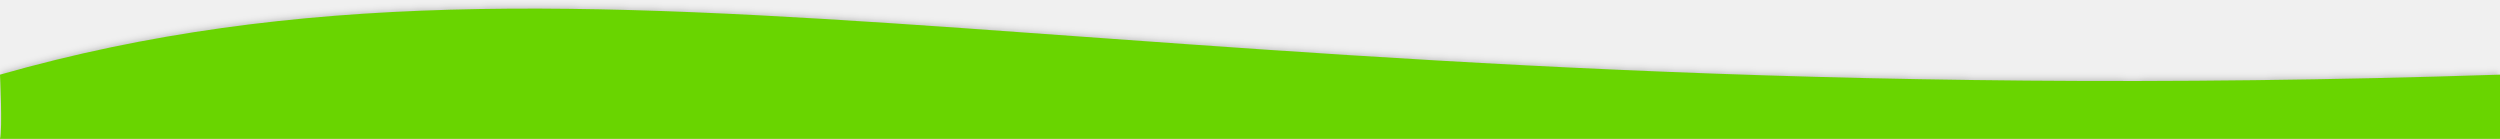
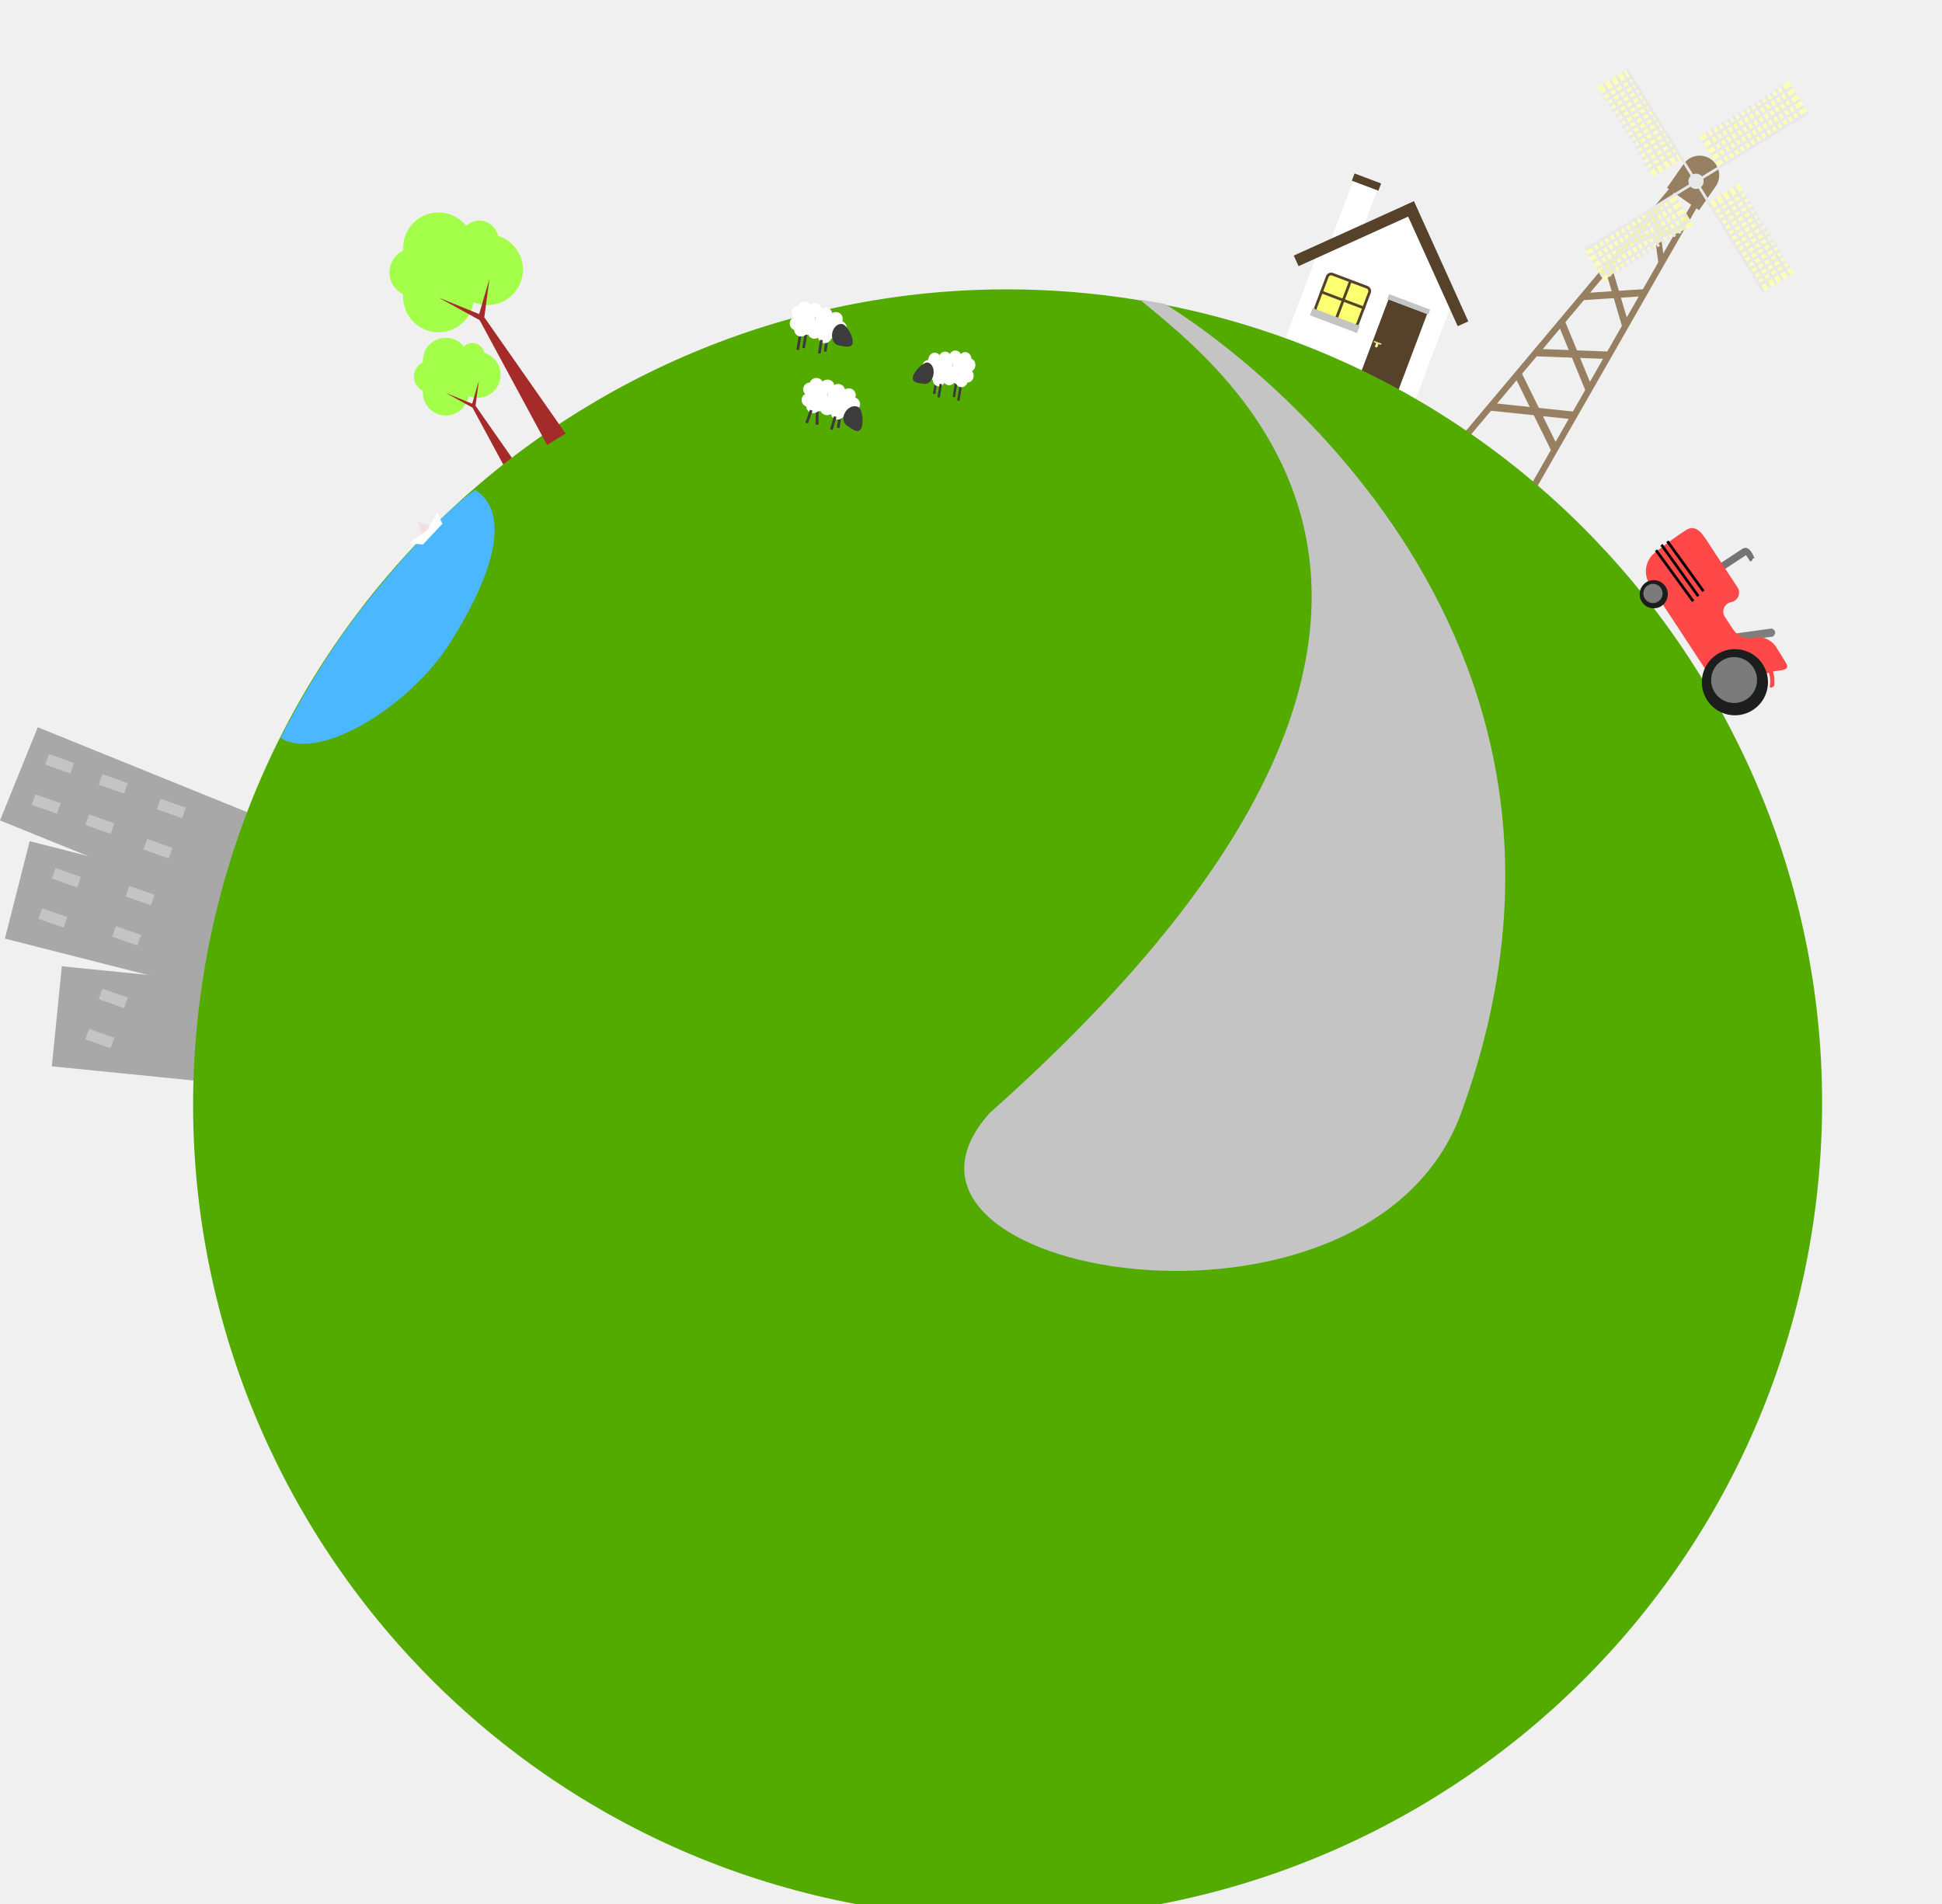
- <svg xmlns="http://www.w3.org/2000/svg" width="1440" height="80" viewBox="0 0 1440 80" fill="none">
-   <g filter="url(#filter0_d)">
-     <path d="M0 43C342.286 -54.299 657.01 68.864 1440 43V80H0C1.49 74.258 0 43 0 43Z" fill="#69D500" />
-   </g>
-   <defs>
-     <filter id="filter0_d" x="-4" y="0.959" width="1448" height="83.041" filterUnits="userSpaceOnUse" color-interpolation-filters="sRGB">
-       <feFlood flood-opacity="0" result="BackgroundImageFix" />
-       <feColorMatrix in="SourceAlpha" type="matrix" values="0 0 0 0 0 0 0 0 0 0 0 0 0 0 0 0 0 0 127 0" />
-       <feOffset />
-       <feGaussianBlur stdDeviation="2" />
-       <feColorMatrix type="matrix" values="0 0 0 0 0 0 0 0 0 0 0 0 0 0 0 0 0 0 0.25 0" />
-       <feBlend mode="normal" in2="BackgroundImageFix" result="effect1_dropShadow" />
-       <feBlend mode="normal" in="SourceGraphic" in2="effect1_dropShadow" result="shape" />
-     </filter>
-   </defs>
+ <svg xmlns="http://www.w3.org/2000/svg" width="713" height="699" viewBox="0 0 713 699" fill="none">
+   <rect x="13.865" y="267" width="92.68" height="36.908" transform="rotate(22.0648 13.8646 267)" fill="#A8A8A8" />
+   <rect x="10.897" y="308.829" width="92.68" height="36.908" transform="rotate(14.2668 10.897 308.829)" fill="#A8A8A8" />
+   <rect x="22.7" y="354.759" width="92.68" height="36.908" transform="rotate(5.7139 22.6997 354.759)" fill="#A8A8A8" />
+   <rect x="13.012" y="291.605" width="9.842" height="4.101" transform="rotate(19.4904 13.0118 291.605)" fill="#C4C4C4" />
+   <rect x="17.933" y="276.842" width="9.842" height="4.101" transform="rotate(19.4904 17.9328 276.842)" fill="#C4C4C4" />
+   <rect x="32.696" y="298.987" width="9.842" height="4.101" transform="rotate(19.4904 32.6959 298.987)" fill="#C4C4C4" />
+   <rect x="37.617" y="284.224" width="9.842" height="4.101" transform="rotate(19.4904 37.617 284.224)" fill="#C4C4C4" />
+   <rect x="54.02" y="308.009" width="9.842" height="4.101" transform="rotate(19.4904 54.0204 308.009)" fill="#C4C4C4" />
+   <rect x="58.941" y="293.246" width="9.842" height="4.101" transform="rotate(19.4904 58.9415 293.246)" fill="#C4C4C4" />
+   <rect x="15.472" y="333.434" width="9.842" height="4.101" transform="rotate(19.4904 15.4723 333.434)" fill="#C4C4C4" />
+   <rect x="20.393" y="318.671" width="9.842" height="4.101" transform="rotate(19.4904 20.3934 318.671)" fill="#C4C4C4" />
+   <rect x="42.538" y="339.995" width="9.842" height="4.101" transform="rotate(19.4904 42.538 339.995)" fill="#C4C4C4" />
+   <rect x="47.459" y="325.232" width="9.842" height="4.101" transform="rotate(19.4904 47.459 325.232)" fill="#C4C4C4" />
+   <rect x="32.696" y="377.723" width="9.842" height="4.101" transform="rotate(19.4904 32.6959 377.723)" fill="#C4C4C4" />
+   <rect x="37.617" y="362.96" width="9.842" height="4.101" transform="rotate(19.4904 37.617 362.96)" fill="#C4C4C4" />
+   <circle cx="163.678" cy="144.112" r="8.434" fill="#A3FF4A" />
+   <circle cx="163.678" cy="132.434" r="8.434" fill="#A3FF4A" />
+   <circle cx="157.839" cy="138.273" r="5.839" fill="#A3FF4A" />
+   <circle cx="173.409" cy="130.488" r="4.541" fill="#A3FF4A" />
+   <circle cx="175.356" cy="137.624" r="8.434" fill="#A3FF4A" />
+   <path d="M163.678 144.267L173.351 148.208L175.807 139.833L174.585 148.972L193.955 176.661L189.538 179.386L173.481 149.653L163.678 144.267Z" fill="#A52A2A" />
+   <path d="M618.131 60.221C620.4 56.968 624.877 56.17 628.129 58.44C631.382 60.709 632.179 65.185 629.91 68.438L623.811 77.181L612.032 68.964L618.131 60.221Z" fill="#978062" />
+   <rect width="2.768" height="124.805" transform="matrix(0.282868 0.959159 -0.643151 0.76574 616.145 65.381)" fill="#978062" />
+   <rect width="2.998" height="20.3" transform="matrix(-0.652141 0.758098 -0.132205 -0.991222 610.932 95.0961)" fill="#978062" />
+   <rect width="2.998" height="20.3" transform="matrix(0.486297 -0.873793 0.975907 -0.218186 597.444 89.7487)" fill="#978062" />
+   <rect width="2.99" height="23.953" transform="matrix(-0.679317 0.733845 -0.282797 -0.95918 597.842 118.552)" fill="#978062" />
+   <rect width="2.99" height="23.953" transform="matrix(0.454152 -0.890924 0.997833 -0.0657929 580.143 110.267)" fill="#978062" />
+   <rect width="2.98" height="27.67" transform="matrix(-0.703211 0.710981 -0.380306 -0.924861 584.386 141.752)" fill="#978062" />
+   <rect width="2.98" height="27.67" transform="matrix(0.424444 -0.905454 0.999294 0.0375695 562.825 130.773)" fill="#978062" />
+   <rect width="2.996" height="30.968" transform="matrix(-0.722486 0.691385 -0.441466 -0.897278 572.002 164.013)" fill="#978062" />
+   <rect width="2.996" height="30.968" transform="matrix(0.399397 -0.916778 0.994526 0.104492 547.2 150.772)" fill="#978062" />
+   <rect width="2.768" height="123.397" transform="matrix(0.997839 -0.0657133 -0.496574 0.867994 622.218 72.9047)" fill="#978062" />
+   <path d="M663.686 40.861L630.701 61.159L623.821 49.978C638.513 42.927 645.632 38.433 656.805 29.68L663.686 40.861Z" fill="#FDFFAE" fill-opacity="0.9" />
+   <line x1="662.5" y1="38.934" x2="629.515" y2="59.231" stroke="#E8E8E8" />
+   <line x1="661.051" y1="36.58" x2="628.067" y2="56.878" stroke="#E8E8E8" />
+   <line x1="659.603" y1="34.226" x2="626.619" y2="54.524" stroke="#E8E8E8" />
+   <line x1="658.155" y1="31.872" x2="625.17" y2="52.17" stroke="#E8E8E8" />
+   <line x1="660.799" y1="42.638" x2="653.919" y2="31.457" stroke="#E8E8E8" />
+   <line x1="658.83" y1="43.85" x2="651.949" y2="32.669" stroke="#E8E8E8" />
+   <line x1="656.86" y1="45.062" x2="649.98" y2="33.881" stroke="#E8E8E8" />
+   <line x1="654.891" y1="46.274" x2="648.011" y2="35.093" stroke="#E8E8E8" />
+   <line x1="652.922" y1="47.486" x2="646.042" y2="36.305" stroke="#E8E8E8" />
+   <line x1="650.953" y1="48.697" x2="644.072" y2="37.517" stroke="#E8E8E8" />
+   <line x1="648.983" y1="49.909" x2="642.103" y2="38.728" stroke="#E8E8E8" />
+   <line x1="647.014" y1="51.121" x2="640.134" y2="39.94" stroke="#E8E8E8" />
+   <line x1="645.045" y1="52.333" x2="638.165" y2="41.152" stroke="#E8E8E8" />
+   <line x1="643.076" y1="53.545" x2="636.195" y2="42.364" stroke="#E8E8E8" />
+   <line x1="641.107" y1="54.757" x2="634.226" y2="43.576" stroke="#E8E8E8" />
+   <line x1="639.137" y1="55.968" x2="632.257" y2="44.788" stroke="#E8E8E8" />
+   <line x1="637.168" y1="57.18" x2="630.288" y2="45.999" stroke="#E8E8E8" />
+   <line x1="635.199" y1="58.392" x2="628.319" y2="47.211" stroke="#E8E8E8" />
+   <line x1="633.23" y1="59.604" x2="626.349" y2="48.423" stroke="#E8E8E8" />
+   <path d="M621.777 82.691C611.503 87.838 606.938 89.45 588.793 102.989L581.913 91.808L614.897 71.51L621.777 82.691Z" fill="#FDFFAE" fill-opacity="0.9" />
+   <line x1="620.591" y1="80.763" x2="587.607" y2="101.061" stroke="#E8E8E8" />
+   <line x1="619.143" y1="78.409" x2="586.158" y2="98.707" stroke="#E8E8E8" />
+   <line x1="617.694" y1="76.055" x2="584.71" y2="96.353" stroke="#E8E8E8" />
+   <line x1="616.246" y1="73.701" x2="583.261" y2="93.999" stroke="#E8E8E8" />
+   <line x1="618.89" y1="84.468" x2="612.01" y2="73.287" stroke="#E8E8E8" />
+   <line x1="616.921" y1="85.68" x2="610.04" y2="74.499" stroke="#E8E8E8" />
+   <line x1="614.952" y1="86.891" x2="608.071" y2="75.711" stroke="#E8E8E8" />
+   <line x1="612.982" y1="88.103" x2="606.102" y2="76.922" stroke="#E8E8E8" />
+   <line x1="611.013" y1="89.315" x2="604.133" y2="78.134" stroke="#E8E8E8" />
+   <line x1="609.044" y1="90.527" x2="602.164" y2="79.346" stroke="#E8E8E8" />
+   <line x1="607.075" y1="91.739" x2="600.194" y2="80.558" stroke="#E8E8E8" />
+   <line x1="605.106" y1="92.95" x2="598.225" y2="81.77" stroke="#E8E8E8" />
+   <line x1="603.136" y1="94.162" x2="596.256" y2="82.981" stroke="#E8E8E8" />
+   <line x1="601.167" y1="95.374" x2="594.287" y2="84.193" stroke="#E8E8E8" />
+   <line x1="599.198" y1="96.586" x2="592.318" y2="85.405" stroke="#E8E8E8" />
+   <line x1="597.229" y1="97.798" x2="590.348" y2="86.617" stroke="#E8E8E8" />
+   <line x1="595.259" y1="99.01" x2="588.379" y2="87.829" stroke="#E8E8E8" />
+   <line x1="593.29" y1="100.221" x2="586.41" y2="89.04" stroke="#E8E8E8" />
+   <line x1="591.321" y1="101.433" x2="584.441" y2="90.252" stroke="#E8E8E8" />
+   <path d="M597.679 25.145L617.977 58.13L606.797 65.01C600.597 51.34 596.086 44.147 586.499 32.026L597.679 25.145Z" fill="#FDFFAE" fill-opacity="0.9" />
+   <line x1="595.752" y1="26.332" x2="616.05" y2="59.316" stroke="#E8E8E8" />
+   <line x1="593.397" y1="27.78" x2="613.695" y2="60.765" stroke="#E8E8E8" />
+   <line x1="591.044" y1="29.229" x2="611.342" y2="62.213" stroke="#E8E8E8" />
+   <line x1="588.69" y1="30.677" x2="608.988" y2="63.662" stroke="#E8E8E8" />
+   <line x1="599.456" y1="28.033" x2="588.276" y2="34.913" stroke="#E8E8E8" />
+   <line x1="600.668" y1="30.002" x2="589.487" y2="36.882" stroke="#E8E8E8" />
+   <line x1="601.88" y1="31.971" x2="590.699" y2="38.852" stroke="#E8E8E8" />
+   <line x1="603.092" y1="33.94" x2="591.911" y2="40.821" stroke="#E8E8E8" />
+   <line x1="604.304" y1="35.91" x2="593.123" y2="42.79" stroke="#E8E8E8" />
+   <line x1="605.515" y1="37.879" x2="594.335" y2="44.759" stroke="#E8E8E8" />
+   <line x1="606.727" y1="39.848" x2="595.547" y2="46.728" stroke="#E8E8E8" />
+   <line x1="607.939" y1="41.817" x2="596.758" y2="48.698" stroke="#E8E8E8" />
+   <line x1="609.151" y1="43.786" x2="597.97" y2="50.667" stroke="#E8E8E8" />
+   <line x1="610.363" y1="45.756" x2="599.182" y2="52.636" stroke="#E8E8E8" />
+   <line x1="611.575" y1="47.725" x2="600.394" y2="54.605" stroke="#E8E8E8" />
+   <line x1="612.786" y1="49.694" x2="601.606" y2="56.575" stroke="#E8E8E8" />
+   <line x1="613.998" y1="51.663" x2="602.817" y2="58.544" stroke="#E8E8E8" />
+   <line x1="615.21" y1="53.633" x2="604.029" y2="60.513" stroke="#E8E8E8" />
+   <line x1="616.422" y1="55.602" x2="605.241" y2="62.482" stroke="#E8E8E8" />
+   <path d="M638.526 67.233C644.453 79.945 648.574 87.139 658.824 100.218L647.643 107.098L627.345 74.113L638.526 67.233Z" fill="#FDFFAE" fill-opacity="0.9" />
+   <line x1="636.598" y1="68.419" x2="656.896" y2="101.404" stroke="#E8E8E8" />
+   <line x1="634.243" y1="69.868" x2="654.541" y2="102.853" stroke="#E8E8E8" />
+   <line x1="631.89" y1="71.316" x2="652.188" y2="104.301" stroke="#E8E8E8" />
+   <line x1="629.536" y1="72.765" x2="649.834" y2="105.749" stroke="#E8E8E8" />
+   <line x1="640.302" y1="70.12" x2="629.122" y2="77.001" stroke="#E8E8E8" />
+   <line x1="641.514" y1="72.09" x2="630.334" y2="78.97" stroke="#E8E8E8" />
+   <line x1="642.726" y1="74.059" x2="631.545" y2="80.939" stroke="#E8E8E8" />
+   <line x1="643.938" y1="76.028" x2="632.757" y2="82.908" stroke="#E8E8E8" />
+   <line x1="645.15" y1="77.997" x2="633.969" y2="84.877" stroke="#E8E8E8" />
+   <line x1="646.362" y1="79.966" x2="635.181" y2="86.847" stroke="#E8E8E8" />
+   <line x1="647.573" y1="81.936" x2="636.393" y2="88.816" stroke="#E8E8E8" />
+   <line x1="648.785" y1="83.905" x2="637.604" y2="90.785" stroke="#E8E8E8" />
+   <line x1="649.997" y1="85.874" x2="638.816" y2="92.754" stroke="#E8E8E8" />
+   <line x1="651.209" y1="87.843" x2="640.028" y2="94.724" stroke="#E8E8E8" />
+   <line x1="652.421" y1="89.812" x2="641.24" y2="96.693" stroke="#E8E8E8" />
+   <line x1="653.632" y1="91.782" x2="642.452" y2="98.662" stroke="#E8E8E8" />
+   <line x1="654.844" y1="93.751" x2="643.664" y2="100.631" stroke="#E8E8E8" />
+   <line x1="656.056" y1="95.72" x2="644.875" y2="102.601" stroke="#E8E8E8" />
+   <line x1="657.268" y1="97.689" x2="646.087" y2="104.57" stroke="#E8E8E8" />
+   <line x1="663.948" y1="41.287" x2="582.225" y2="91.578" stroke="#E8E8E8" />
+   <line x1="647.544" y1="107.13" x2="597.254" y2="25.407" stroke="#E8E8E8" />
+   <circle cx="622.694" cy="66.557" r="2.799" transform="rotate(148.393 622.694 66.5567)" fill="#E8E8E8" />
+   <rect x="497.43" y="64.736" width="9.48" height="27.018" transform="rotate(20.6609 497.43 64.7357)" fill="white" />
+   <path d="M483.228 94.335L532.459 112.9L519.414 147.494L470.183 128.93L483.228 94.335Z" fill="white" />
+   <path d="M517.544 77.893L532.535 113.181L482.986 94.497L517.544 77.893Z" fill="white" />
+   <rect x="520.813" y="77.79" width="48.349" height="4.266" transform="rotate(155.661 520.813 77.7905)" fill="#56422A" />
+   <rect x="519.161" y="73.944" width="48.349" height="4.266" transform="rotate(65.6609 519.161 73.9436)" fill="#56422A" />
+   <rect x="487.843" y="100.156" width="16.538" height="15.116" rx="1.5" transform="rotate(20.6609 487.843 100.156)" fill="#FCFF6F" stroke="#56422A" />
+   <rect x="509.774" y="109.918" width="15.168" height="31.759" transform="rotate(20.6609 509.774 109.918)" fill="#56422A" />
+   <line x1="495.836" y1="103.142" x2="490.651" y2="116.891" stroke="#56422A" />
+   <line x1="484.718" y1="107.027" x2="501.128" y2="113.215" stroke="#56422A" />
+   <rect x="504.531" y="125.165" width="2.844" height="0.474" transform="rotate(20.6609 504.531 125.165)" fill="#FFF59A" />
+   <rect x="505.251" y="125.943" width="0.948" height="1.422" transform="rotate(20.6609 505.251 125.943)" fill="#FFF59A" />
+   <rect x="510" y="107.976" width="16.116" height="1.896" transform="rotate(20.6609 510 107.976)" fill="#C4C4C4" />
+   <rect x="497.321" y="63.681" width="10.428" height="2.844" transform="rotate(20.6609 497.321 63.6814)" fill="#56422A" />
+   <rect x="481.924" y="113.094" width="18.486" height="2.844" transform="rotate(20.6609 481.924 113.094)" fill="#C4C4C4" />
+   <circle cx="369.943" cy="405.282" r="299" transform="rotate(9.19656 369.943 405.282)" fill="#54AB00" />
+   <rect x="295.333" y="122.791" width="1" height="5" transform="rotate(9.19656 295.333 122.791)" fill="#3B3B3B" />
+   <rect x="303.231" y="124.069" width="1" height="5" transform="rotate(9.19656 303.231 124.069)" fill="#3B3B3B" />
+   <path d="M295.545 115.227C295.324 116.59 294.041 117.516 292.678 117.295C291.315 117.075 290.389 115.791 290.609 114.428C290.83 113.065 292.114 112.139 293.477 112.36C294.84 112.58 295.766 113.864 295.545 115.227Z" fill="white" />
+   <path d="M297.839 113.572C297.618 114.935 296.335 115.861 294.972 115.641C293.609 115.42 292.683 114.136 292.903 112.773C293.124 111.41 294.408 110.484 295.771 110.705C297.134 110.926 298.06 112.209 297.839 113.572Z" fill="white" />
+   <path d="M298.187 117.681C297.966 119.044 296.682 119.97 295.319 119.749C293.956 119.529 293.03 118.245 293.251 116.882C293.472 115.519 294.756 114.593 296.119 114.813C297.481 115.034 298.407 116.318 298.187 117.681Z" fill="white" />
+   <path d="M301.788 114.212C301.567 115.575 300.283 116.501 298.92 116.28C297.557 116.059 296.631 114.776 296.852 113.413C297.072 112.05 298.356 111.124 299.719 111.344C301.082 111.565 302.008 112.849 301.788 114.212Z" fill="white" />
+   <path d="M299.334 116.854C299.113 118.217 297.829 119.143 296.466 118.922C295.103 118.701 294.177 117.417 294.398 116.054C294.619 114.691 295.903 113.765 297.265 113.986C298.628 114.207 299.554 115.491 299.334 116.854Z" fill="white" />
+   <path d="M304.27 117.653C304.049 119.016 302.765 119.942 301.402 119.721C300.039 119.5 299.113 118.217 299.334 116.854C299.554 115.491 300.838 114.565 302.201 114.785C303.564 115.006 304.49 116.29 304.27 117.653Z" fill="white" />
+   <path d="M305.576 115.838C305.356 117.201 304.072 118.127 302.709 117.906C301.346 117.686 300.42 116.402 300.641 115.039C300.861 113.676 302.145 112.75 303.508 112.971C304.871 113.191 305.797 114.475 305.576 115.838Z" fill="white" />
+   <path d="M307.071 119.119C306.85 120.482 305.567 121.408 304.204 121.188C302.841 120.967 301.915 119.683 302.135 118.32C302.356 116.957 303.64 116.031 305.003 116.252C306.366 116.473 307.292 117.756 307.071 119.119Z" fill="white" />
+   <path d="M303.63 121.601C303.41 122.964 302.126 123.89 300.763 123.67C299.4 123.449 298.474 122.165 298.694 120.802C298.915 119.439 300.199 118.513 301.562 118.734C302.925 118.954 303.851 120.238 303.63 121.601Z" fill="white" />
+   <path d="M301.496 122.269C301.275 123.632 299.992 124.558 298.629 124.337C297.266 124.116 296.34 122.833 296.56 121.47C296.781 120.107 298.065 119.181 299.428 119.401C300.791 119.622 301.717 120.906 301.496 122.269Z" fill="white" />
+   <path d="M305.285 123.895C305.064 125.258 303.78 126.184 302.417 125.963C301.054 125.743 300.128 124.459 300.349 123.096C300.57 121.733 301.854 120.807 303.217 121.028C304.58 121.248 305.506 122.532 305.285 123.895Z" fill="white" />
+   <path d="M307.579 122.241C307.358 123.603 306.074 124.529 304.711 124.309C303.348 124.088 302.422 122.804 302.643 121.441C302.864 120.078 304.148 119.152 305.51 119.373C306.873 119.594 307.799 120.878 307.579 122.241Z" fill="white" />
+   <path d="M309.205 118.452C308.985 119.815 307.701 120.741 306.338 120.52C304.975 120.299 304.049 119.016 304.27 117.653C304.49 116.29 305.774 115.364 307.137 115.584C308.5 115.805 309.426 117.089 309.205 118.452Z" fill="white" />
+   <path d="M309.365 117.465C309.144 118.828 307.861 119.754 306.498 119.533C305.135 119.312 304.209 118.028 304.429 116.666C304.65 115.303 305.934 114.377 307.297 114.597C308.66 114.818 309.586 116.102 309.365 117.465Z" fill="white" />
+   <path d="M310.86 120.746C310.639 122.109 309.355 123.035 307.992 122.814C306.63 122.593 305.703 121.31 305.924 119.947C306.145 118.584 307.429 117.658 308.792 117.878C310.155 118.099 311.081 119.383 310.86 120.746Z" fill="white" />
+   <path d="M296.56 121.47C296.34 122.833 295.056 123.759 293.693 123.538C292.33 123.317 291.404 122.033 291.625 120.671C291.845 119.308 293.129 118.382 294.492 118.602C295.855 118.823 296.781 120.107 296.56 121.47Z" fill="white" />
+   <path d="M301.816 120.294C301.595 121.657 300.311 122.583 298.948 122.363C297.585 122.142 296.659 120.858 296.88 119.495C297.101 118.132 298.384 117.206 299.747 117.427C301.11 117.648 302.036 118.931 301.816 120.294Z" fill="white" />
+   <path d="M298.694 120.802C298.474 122.165 297.19 123.091 295.827 122.87C294.464 122.65 293.538 121.366 293.759 120.003C293.979 118.64 295.263 117.714 296.626 117.935C297.989 118.155 298.915 119.439 298.694 120.802Z" fill="white" />
+   <path d="M294.906 119.176C294.685 120.539 293.401 121.465 292.038 121.244C290.675 121.023 289.749 119.74 289.97 118.377C290.191 117.014 291.474 116.088 292.837 116.308C294.2 116.529 295.126 117.813 294.906 119.176Z" fill="white" />
+   <path d="M313.062 125.913C312.711 128.081 309.608 127.08 307.93 126.808C306.253 126.537 305.177 124.559 305.528 122.391C305.879 120.223 307.524 118.686 309.201 118.958C310.879 119.229 313.413 123.745 313.062 125.913Z" fill="#3C3C3C" />
+   <rect x="293.199" y="123.458" width="1" height="5" transform="rotate(9.19656 293.199 123.458)" fill="#3B3B3B" />
+   <rect x="301.097" y="124.737" width="1" height="5" transform="rotate(9.19656 301.097 124.737)" fill="#3B3B3B" />
+   <rect width="0.917" height="5" transform="matrix(-0.987146 -0.159822 -0.159822 0.987146 351.455 140.929)" fill="#3B3B3B" />
+   <rect width="0.917" height="5" transform="matrix(-0.987146 -0.159822 -0.159822 0.987146 344.216 139.757)" fill="#3B3B3B" />
+   <path d="M353.559 133.672C353.338 135.035 354.172 136.304 355.421 136.506C356.671 136.708 357.862 135.767 358.083 134.404C358.304 133.041 357.47 131.772 356.22 131.57C354.971 131.368 353.779 132.309 353.559 133.672Z" fill="white" />
+   <path d="M352.069 131.404C351.848 132.767 352.682 134.036 353.931 134.239C355.181 134.441 356.372 133.5 356.593 132.137C356.814 130.774 355.98 129.505 354.73 129.303C353.481 129.101 352.289 130.042 352.069 131.404Z" fill="white" />
+   <path d="M350.524 135.207C350.304 136.57 351.138 137.838 352.387 138.041C353.636 138.243 354.828 137.302 355.049 135.939C355.269 134.576 354.435 133.307 353.186 133.105C351.937 132.903 350.745 133.844 350.524 135.207Z" fill="white" />
+   <path d="M348.449 130.818C348.228 132.181 349.062 133.45 350.312 133.653C351.561 133.855 352.753 132.914 352.973 131.551C353.194 130.188 352.36 128.919 351.111 128.717C349.861 128.515 348.67 129.456 348.449 130.818Z" fill="white" />
+   <path d="M349.779 134.073C349.559 135.436 350.393 136.705 351.642 136.907C352.891 137.109 354.083 136.168 354.304 134.805C354.524 133.442 353.69 132.174 352.441 131.971C351.192 131.769 350 132.71 349.779 134.073Z" fill="white" />
+   <path d="M345.255 133.34C345.034 134.703 345.868 135.972 347.118 136.175C348.367 136.377 349.559 135.436 349.779 134.073C350 132.71 349.166 131.441 347.917 131.239C346.667 131.037 345.476 131.977 345.255 133.34Z" fill="white" />
+   <path d="M344.67 131.22C344.449 132.583 345.283 133.851 346.532 134.054C347.782 134.256 348.973 133.315 349.194 131.952C349.415 130.589 348.581 129.32 347.331 129.118C346.082 128.916 344.89 129.857 344.67 131.22Z" fill="white" />
+   <path d="M342.38 133.888C342.16 135.251 342.994 136.52 344.243 136.722C345.492 136.924 346.684 135.984 346.905 134.621C347.125 133.258 346.292 131.989 345.042 131.786C343.793 131.584 342.601 132.525 342.38 133.888Z" fill="white" />
+   <path d="M344.616 137.289C344.395 138.652 345.229 139.921 346.478 140.123C347.728 140.325 348.919 139.384 349.14 138.022C349.361 136.659 348.527 135.39 347.277 135.187C346.028 134.985 344.836 135.926 344.616 137.289Z" fill="white" />
+   <path d="M346.266 138.569C346.045 139.932 346.879 141.201 348.128 141.403C349.378 141.606 350.569 140.665 350.79 139.302C351.011 137.939 350.177 136.67 348.927 136.468C347.678 136.265 346.486 137.206 346.266 138.569Z" fill="white" />
+   <path d="M342.486 138.97C342.265 140.333 343.099 141.602 344.349 141.804C345.598 142.007 346.79 141.066 347.011 139.703C347.231 138.34 346.397 137.071 345.148 136.869C343.899 136.666 342.707 137.607 342.486 138.97Z" fill="white" />
+   <path d="M340.996 136.703C340.775 138.066 341.609 139.335 342.859 139.537C344.108 139.739 345.3 138.798 345.52 137.435C345.741 136.073 344.907 134.804 343.658 134.601C342.408 134.399 341.217 135.34 340.996 136.703Z" fill="white" />
+   <path d="M340.73 132.608C340.51 133.971 341.344 135.24 342.593 135.442C343.842 135.644 345.034 134.703 345.255 133.34C345.476 131.977 344.642 130.709 343.392 130.506C342.143 130.304 340.951 131.245 340.73 132.608Z" fill="white" />
+   <path d="M340.89 131.621C340.67 132.984 341.504 134.253 342.753 134.455C344.002 134.657 345.194 133.716 345.415 132.353C345.635 130.99 344.801 129.721 343.552 129.519C342.303 129.317 341.111 130.258 340.89 131.621Z" fill="white" />
+   <path d="M338.601 134.289C338.38 135.652 339.214 136.921 340.464 137.123C341.713 137.326 342.905 136.385 343.125 135.022C343.346 133.659 342.512 132.39 341.263 132.188C340.013 131.985 338.822 132.926 338.601 134.289Z" fill="white" />
+   <path d="M350.79 139.302C350.569 140.665 351.403 141.934 352.653 142.136C353.902 142.338 355.094 141.397 355.314 140.034C355.535 138.671 354.701 137.402 353.452 137.2C352.202 136.998 351.011 137.939 350.79 139.302Z" fill="white" />
+   <path d="M346.585 136.595C346.364 137.958 347.198 139.227 348.448 139.429C349.697 139.631 350.889 138.69 351.11 137.327C351.33 135.964 350.496 134.696 349.247 134.493C347.998 134.291 346.806 135.232 346.585 136.595Z" fill="white" />
+   <path d="M349.14 138.022C348.919 139.384 349.753 140.653 351.003 140.856C352.252 141.058 353.444 140.117 353.664 138.754C353.885 137.391 353.051 136.122 351.802 135.92C350.552 135.718 349.361 136.659 349.14 138.022Z" fill="white" />
+   <path d="M352.919 137.62C352.699 138.983 353.533 140.252 354.782 140.455C356.031 140.657 357.223 139.716 357.444 138.353C357.664 136.99 356.83 135.721 355.581 135.519C354.332 135.316 353.14 136.257 352.919 137.62Z" fill="white" />
+   <path d="M335.127 138.537C334.776 140.705 337.772 140.692 339.31 140.941C340.848 141.19 342.379 139.634 342.73 137.466C343.081 135.298 342.119 133.339 340.581 133.09C339.043 132.841 335.478 136.369 335.127 138.537Z" fill="#3C3C3C" />
+   <rect width="0.917" height="5" transform="matrix(-0.987146 -0.159822 -0.159822 0.987146 353.105 142.209)" fill="#3B3B3B" />
+   <rect width="0.917" height="5" transform="matrix(-0.987146 -0.159822 -0.159822 0.987146 345.866 141.037)" fill="#3B3B3B" />
+   <rect x="299.524" y="150.921" width="1.024" height="5" transform="rotate(0.525915 299.524 150.921)" fill="#3B3B3B" />
+   <rect x="307.98" y="152.099" width="1.024" height="5" transform="rotate(8.57343 307.98 152.099)" fill="#3B3B3B" />
+   <path d="M299.984 143.308C299.778 144.674 298.478 145.61 297.08 145.399C295.682 145.188 294.716 143.91 294.922 142.545C295.128 141.18 296.428 140.244 297.826 140.455C299.224 140.665 300.19 141.943 299.984 143.308Z" fill="white" />
+   <path d="M302.307 141.636C302.102 143.001 300.801 143.937 299.404 143.726C298.006 143.516 297.039 142.238 297.245 140.873C297.451 139.508 298.751 138.572 300.149 138.782C301.547 138.993 302.513 140.271 302.307 141.636Z" fill="white" />
+   <path d="M302.724 145.744C302.518 147.109 301.218 148.045 299.82 147.834C298.422 147.624 297.455 146.346 297.661 144.981C297.867 143.615 299.167 142.68 300.565 142.89C301.963 143.101 302.929 144.379 302.724 145.744Z" fill="white" />
+   <path d="M306.357 142.247C306.152 143.612 304.851 144.548 303.453 144.337C302.056 144.126 301.089 142.849 301.295 141.483C301.501 140.118 302.801 139.182 304.199 139.393C305.597 139.604 306.563 140.881 306.357 142.247Z" fill="white" />
+   <path d="M303.885 144.908C303.679 146.273 302.379 147.209 300.981 146.998C299.583 146.788 298.617 145.51 298.823 144.145C299.029 142.779 300.329 141.843 301.727 142.054C303.125 142.265 304.091 143.543 303.885 144.908Z" fill="white" />
+   <path d="M308.948 145.671C308.742 147.036 307.442 147.972 306.044 147.761C304.646 147.551 303.679 146.273 303.885 144.908C304.091 143.543 305.391 142.607 306.789 142.817C308.187 143.028 309.154 144.306 308.948 145.671Z" fill="white" />
+   <path d="M310.258 143.846C310.053 145.211 308.752 146.147 307.354 145.936C305.956 145.726 304.99 144.448 305.196 143.083C305.402 141.718 306.702 140.782 308.1 140.992C309.498 141.203 310.464 142.481 310.258 143.846Z" fill="white" />
+   <path d="M311.836 147.118C311.63 148.483 310.33 149.419 308.932 149.208C307.534 148.997 306.568 147.72 306.774 146.355C306.979 144.989 308.28 144.053 309.678 144.264C311.076 144.475 312.042 145.753 311.836 147.118Z" fill="white" />
+   <path d="M308.351 149.626C308.146 150.992 306.845 151.928 305.447 151.717C304.049 151.506 303.083 150.228 303.289 148.863C303.495 147.498 304.795 146.562 306.193 146.773C307.591 146.983 308.557 148.261 308.351 149.626Z" fill="white" />
+   <path d="M306.177 150.31C305.971 151.675 304.671 152.611 303.273 152.4C301.875 152.19 300.909 150.912 301.115 149.547C301.321 148.181 302.621 147.245 304.019 147.456C305.417 147.667 306.383 148.945 306.177 150.31Z" fill="white" />
+   <path d="M310.078 151.909C309.872 153.275 308.572 154.21 307.174 154C305.776 153.789 304.81 152.511 305.016 151.146C305.222 149.781 306.522 148.845 307.92 149.056C309.318 149.266 310.284 150.544 310.078 151.909Z" fill="white" />
+   <path d="M312.401 150.237C312.196 151.602 310.895 152.538 309.497 152.327C308.099 152.117 307.133 150.839 307.339 149.474C307.545 148.108 308.845 147.172 310.243 147.383C311.641 147.594 312.607 148.872 312.401 150.237Z" fill="white" />
+   <path d="M314.01 146.434C313.804 147.8 312.504 148.735 311.106 148.525C309.708 148.314 308.742 147.036 308.948 145.671C309.154 144.306 310.454 143.37 311.852 143.581C313.25 143.791 314.216 145.069 314.01 146.434Z" fill="white" />
+   <path d="M314.159 145.445C313.953 146.811 312.653 147.747 311.255 147.536C309.857 147.325 308.891 146.047 309.097 144.682C309.303 143.317 310.603 142.381 312.001 142.592C313.399 142.803 314.365 144.08 314.159 145.445Z" fill="white" />
+   <path d="M315.737 148.717C315.531 150.082 314.231 151.018 312.833 150.808C311.435 150.597 310.469 149.319 310.675 147.954C310.88 146.589 312.181 145.653 313.578 145.864C314.976 146.074 315.943 147.352 315.737 148.717Z" fill="white" />
+   <path d="M301.115 149.547C300.909 150.912 299.609 151.848 298.211 151.637C296.813 151.426 295.847 150.149 296.052 148.783C296.258 147.418 297.558 146.482 298.956 146.693C300.354 146.904 301.321 148.181 301.115 149.547Z" fill="white" />
+   <path d="M306.475 148.332C306.27 149.698 304.97 150.633 303.572 150.423C302.174 150.212 301.207 148.934 301.413 147.569C301.619 146.204 302.919 145.268 304.317 145.479C305.715 145.689 306.681 146.967 306.475 148.332Z" fill="white" />
+   <path d="M303.289 148.863C303.083 150.228 301.783 151.164 300.385 150.954C298.987 150.743 298.021 149.465 298.226 148.1C298.432 146.735 299.732 145.799 301.13 146.009C302.528 146.22 303.495 147.498 303.289 148.863Z" fill="white" />
+   <path d="M299.388 147.264C299.182 148.629 297.882 149.565 296.484 149.354C295.086 149.143 294.12 147.866 294.325 146.5C294.531 145.135 295.831 144.199 297.229 144.41C298.627 144.621 299.594 145.898 299.388 147.264Z" fill="white" />
+   <path d="M316.039 157.532C314.834 159.367 312.345 157.144 310.89 156.188C309.436 155.233 309.234 152.97 310.44 151.135C311.645 149.299 313.802 148.586 315.256 149.541C316.711 150.496 317.245 155.696 316.039 157.532Z" fill="#3C3C3C" />
+   <rect x="297.358" y="150.434" width="1.024" height="5" transform="rotate(19.3885 297.358 150.434)" fill="#3B3B3B" />
+   <rect x="306.131" y="152.786" width="1.024" height="5" transform="rotate(15.8775 306.131 152.786)" fill="#3B3B3B" />
+   <path d="M536.5 408.5C602 229 448.5 124 427.5 111.5L418.5 110C448.01 134.683 571 224 363.5 408.5C309.508 468.099 502.382 502 536.5 408.5Z" fill="#C4C4C4" />
+   <circle cx="161" cy="109" r="13" fill="#A3FF4A" />
+   <circle cx="161" cy="91" r="13" fill="#A3FF4A" />
+   <circle cx="152" cy="100" r="9" fill="#A3FF4A" />
+   <circle cx="176" cy="88" r="7" fill="#A3FF4A" />
+   <circle cx="179" cy="99" r="13" fill="#A3FF4A" />
+   <path d="M161 109.239L175.911 115.315L179.696 102.404L177.812 116.492L207.669 159.172L200.86 163.372L176.11 117.542L161 109.239Z" fill="#A52A2A" />
+   <path d="M165 236.407C150.44 259.218 117.199 279.969 103 270.907C103 270.907 115.703 245.068 133.362 222.711C159.741 189.315 174.475 179.705 174.5 179.907C188.699 188.969 179.56 213.595 165 236.407Z" fill="#4BB7FF" />
+   <path d="M153.389 191.589L158.283 193.221L156.652 194.852L155.02 196.483L153.389 191.589Z" fill="#F2E1E1" />
+   <path d="M150.126 199.42L156.978 194.526L160.567 188L162.401 192.305L155.27 199.932L150.126 199.42Z" fill="white" />
+   <path d="M633.743 233.052L650.582 230.722C652.26 231.827 651.966 232.492 650.994 233.694L634.154 236.024L633.743 233.052Z" fill="#7E7E7E" />
+   <path d="M639.588 201.576C641.672 200.117 643.255 202.55 644.154 204.979C642.849 204.768 643.828 206.26 642.523 206.049L641.055 203.812L611.685 223.082L610.218 220.845L639.588 201.576Z" fill="#747474" />
+   <path d="M619.016 194.621C623.069 192.061 625.466 196.65 628.096 200.658L637.921 215.633C639.31 217.75 638.092 220.599 635.602 221.058C633.112 221.517 631.895 224.365 633.283 226.482L636.263 231.024C637.841 233.429 640.707 234.654 643.536 234.133L644 234.047C647.221 233.453 650.474 234.918 652.207 237.697C653.538 239.832 654.809 241.855 655.734 243.418C657.889 247.057 651.725 245.416 648.082 247.564L640.512 252.029C636.374 254.469 631.05 253.229 628.415 249.213L605.753 214.672C603.246 210.852 603.999 205.732 607.585 202.901C612.533 198.994 616.293 196.341 619.016 194.621Z" fill="#FF4848" />
+   <circle cx="607.159" cy="218.159" r="5.17" transform="rotate(56.7317 607.159 218.159)" fill="#1C1D1D" />
+   <circle cx="606.887" cy="217.886" r="3.529" transform="rotate(56.7317 606.887 217.886)" fill="#7B7B7B" />
+   <circle cx="636.965" cy="250.464" r="12.15" transform="rotate(56.7317 636.965 250.464)" fill="#1C1D1D" />
+   <circle cx="636.666" cy="249.665" r="8.425" transform="rotate(56.7317 636.666 249.665)" fill="#7B7B7B" />
+   <path d="M648.084 240.372C649.935 244.62 651.94 246.751 651.416 251.613C651.211 252.438 649.665 252.705 649.765 252.102C650.6 247.079 648.285 245.088 646.434 240.861L648.084 240.372Z" fill="#FF4848" />
+   <path d="M608 202L621.636 220.719" stroke="black" />
+   <path d="M610 200L623.525 218.886" stroke="black" />
+   <line y1="-0.5" x2="22.604" y2="-0.5" transform="matrix(0.584952 0.811068 -0.827153 0.561977 611.778 199)" stroke="black" />
</svg>
